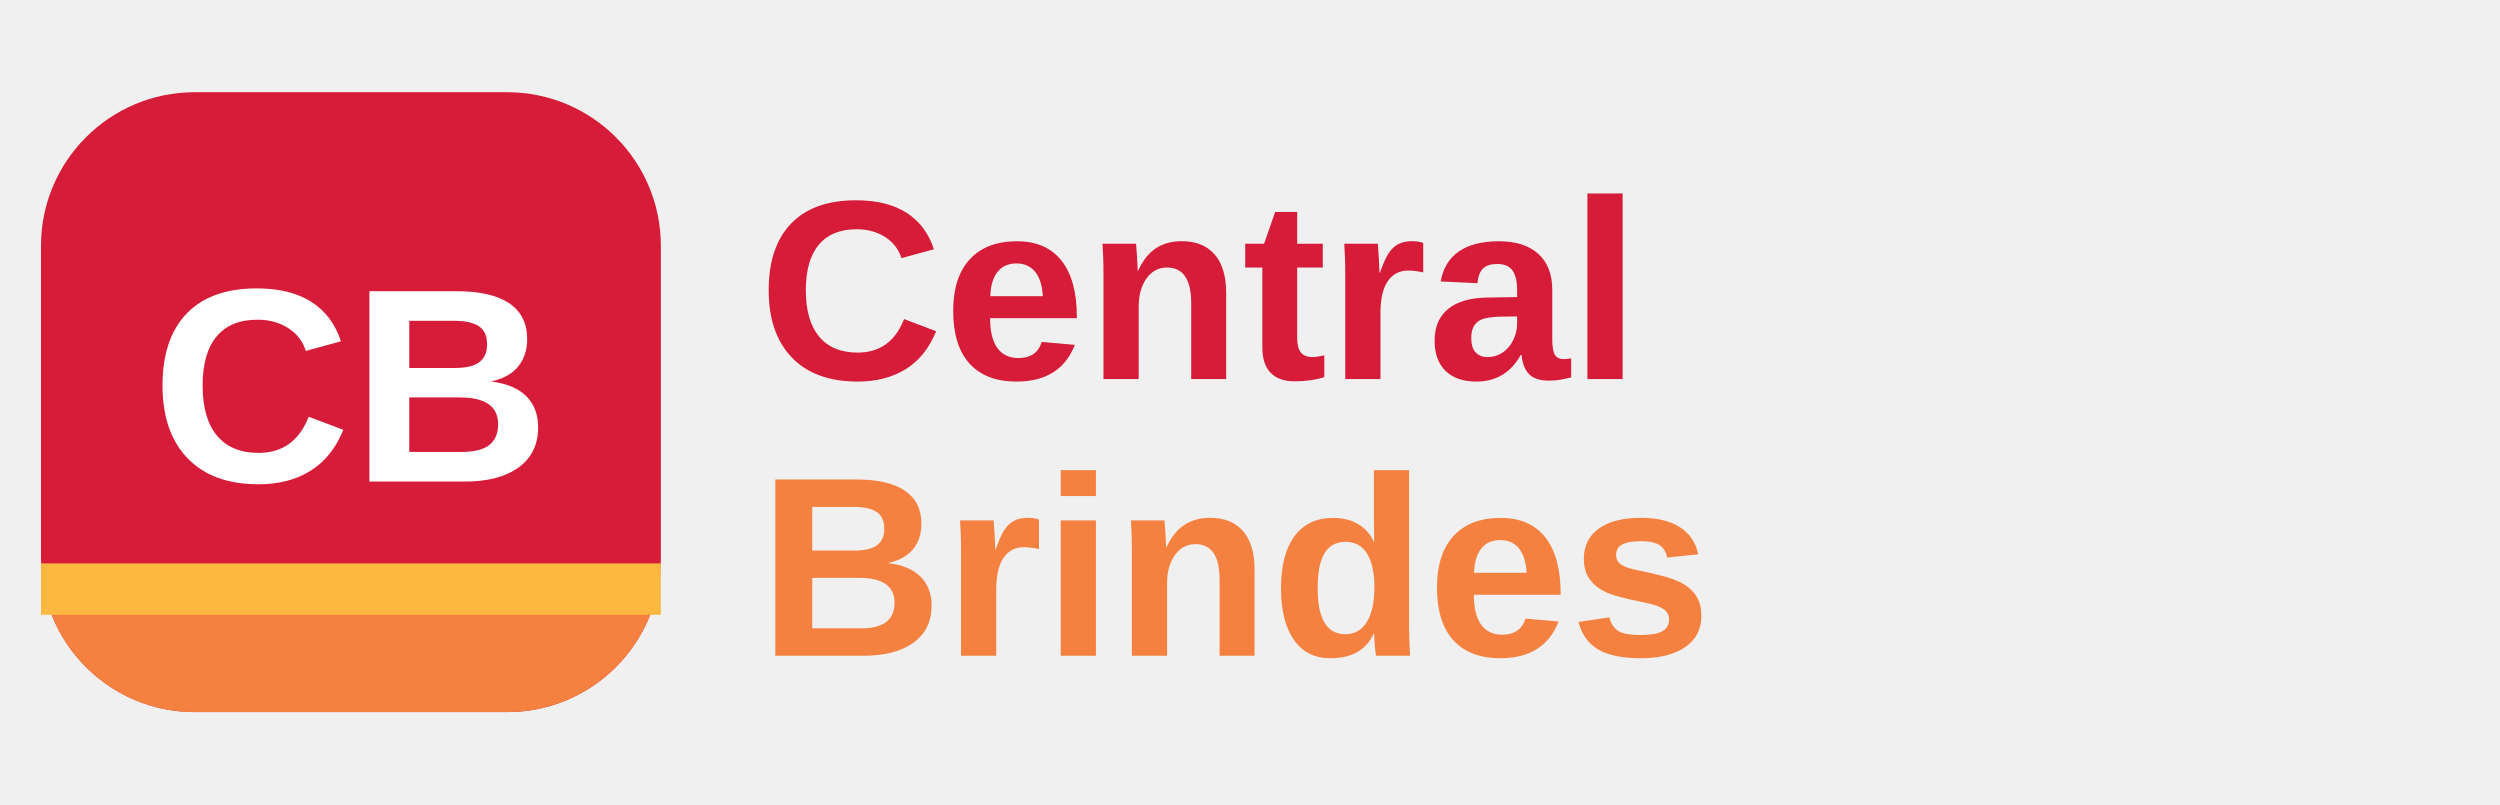
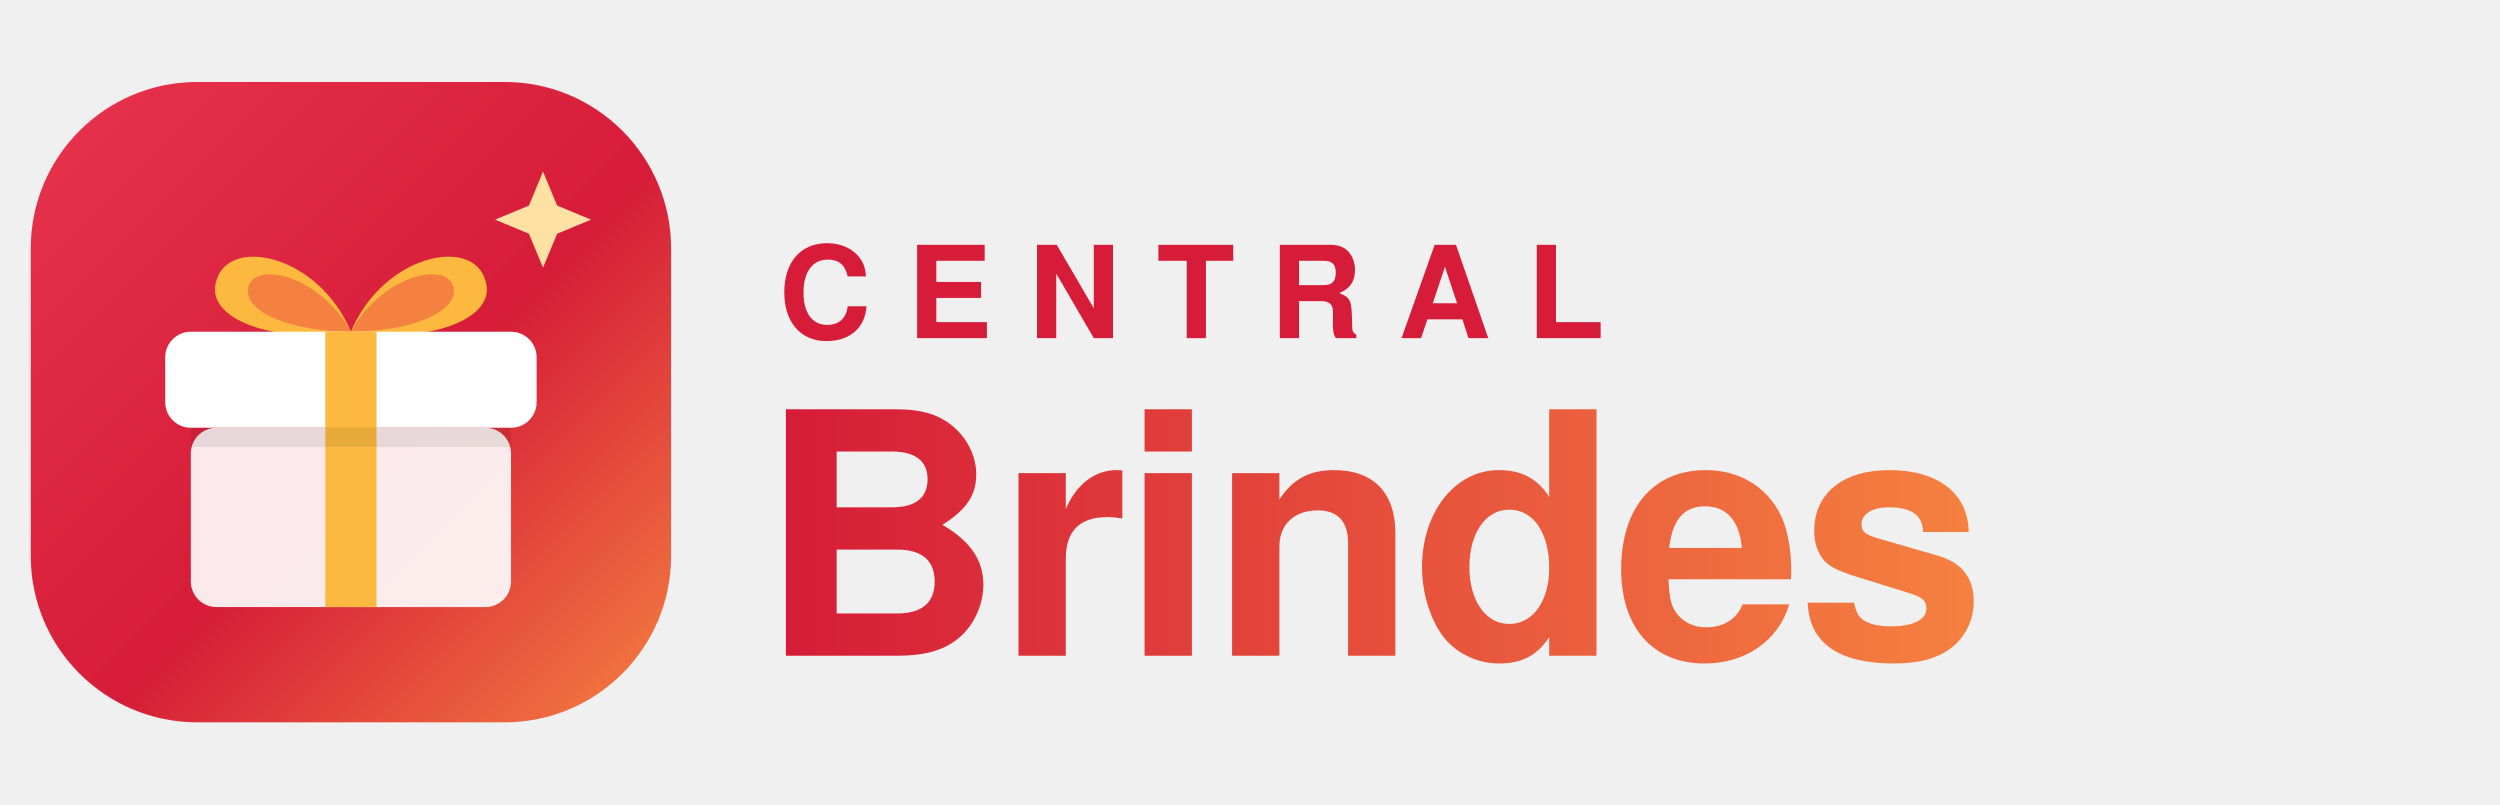
<svg xmlns="http://www.w3.org/2000/svg" viewBox="0 0 488 157" width="488" height="157">
-   <g transform="translate(8 18)">
-     <rect width="121" height="121" rx="30" fill="#D61C38" />
-     <path d="M0 92h121a30 30 0 0 1-30 29H30A30 30 0 0 1 0 92z" fill="#F58140" />
-     <rect y="92" width="121" height="10" fill="#FCB83F" />
-     <text x="60.5" y="76" text-anchor="middle" font-family="Arial, Helvetica, sans-serif" font-weight="800" font-size="54" fill="#fff">CB</text>
+   <defs>
+     <linearGradient id="txt" x1="0" y1="0" x2="1" y2="0">
+       <stop offset="0" stop-color="#D61C38" />
+       <stop offset="1" stop-color="#F58140" />
+     </linearGradient>
+   </defs>
+   <g transform="translate(6 16) scale(1.25)">
+     <defs>
+       <linearGradient id="l-bg" x1="0" y1="0" x2="1" y2="1">
+         <stop offset="0" stop-color="#E8344E" />
+         <stop offset=".55" stop-color="#D61C38" />
+         <stop offset="1" stop-color="#F58140" />
+       </linearGradient>
+     </defs>
+     <rect width="100" height="100" rx="26" fill="url(#l-bg)" />
+     <path d="M50 39C45 27 31 24 29 31c-2 6 9 10 21 8zM50 39c5-12 19-15 21-8 2 6-9 10-21 8z" fill="#FCB83F" />
+     <path d="M50 39C45 30 35 28 34 32c-1 4 7 7 16 7zM50 39c5-9 15-11 16-7 1 4-7 7-16 7z" fill="#F58140" />
+     <rect x="21" y="39" width="58" height="15" rx="4" fill="#fff" />
+     <rect x="25" y="54" width="50" height="28" rx="4" fill="#fff" fill-opacity=".9" />
+     <rect x="46" y="39" width="8" height="43" fill="#FCB83F" />
+     <path d="M25 54h50v3H25z" fill="#000" fill-opacity=".08" />
+     <path d="M80 14l2.2 5.3 5.3 2.2-5.3 2.2L80 29l-2.2-5.3-5.3-2.2 5.3-2.2z" fill="#FFE2A3" />
  </g>
-   <text x="148" y="74" font-family="Arial, Helvetica, sans-serif" font-weight="800" font-size="50" fill="#D61C38">Central</text>
-   <text x="148" y="128" font-family="Arial, Helvetica, sans-serif" font-weight="800" font-size="50" fill="#F58140">Brindes</text>
+   <text x="152" y="66" font-family="Segoe UI, Helvetica, Arial, sans-serif" font-weight="700" font-size="25" letter-spacing="7" fill="#D61C38">CENTRAL</text>
+   <text x="148" y="128" font-family="Segoe UI, Helvetica, Arial, sans-serif" font-weight="800" font-size="66" letter-spacing="-1" fill="url(#txt)">Brindes</text>
</svg>
